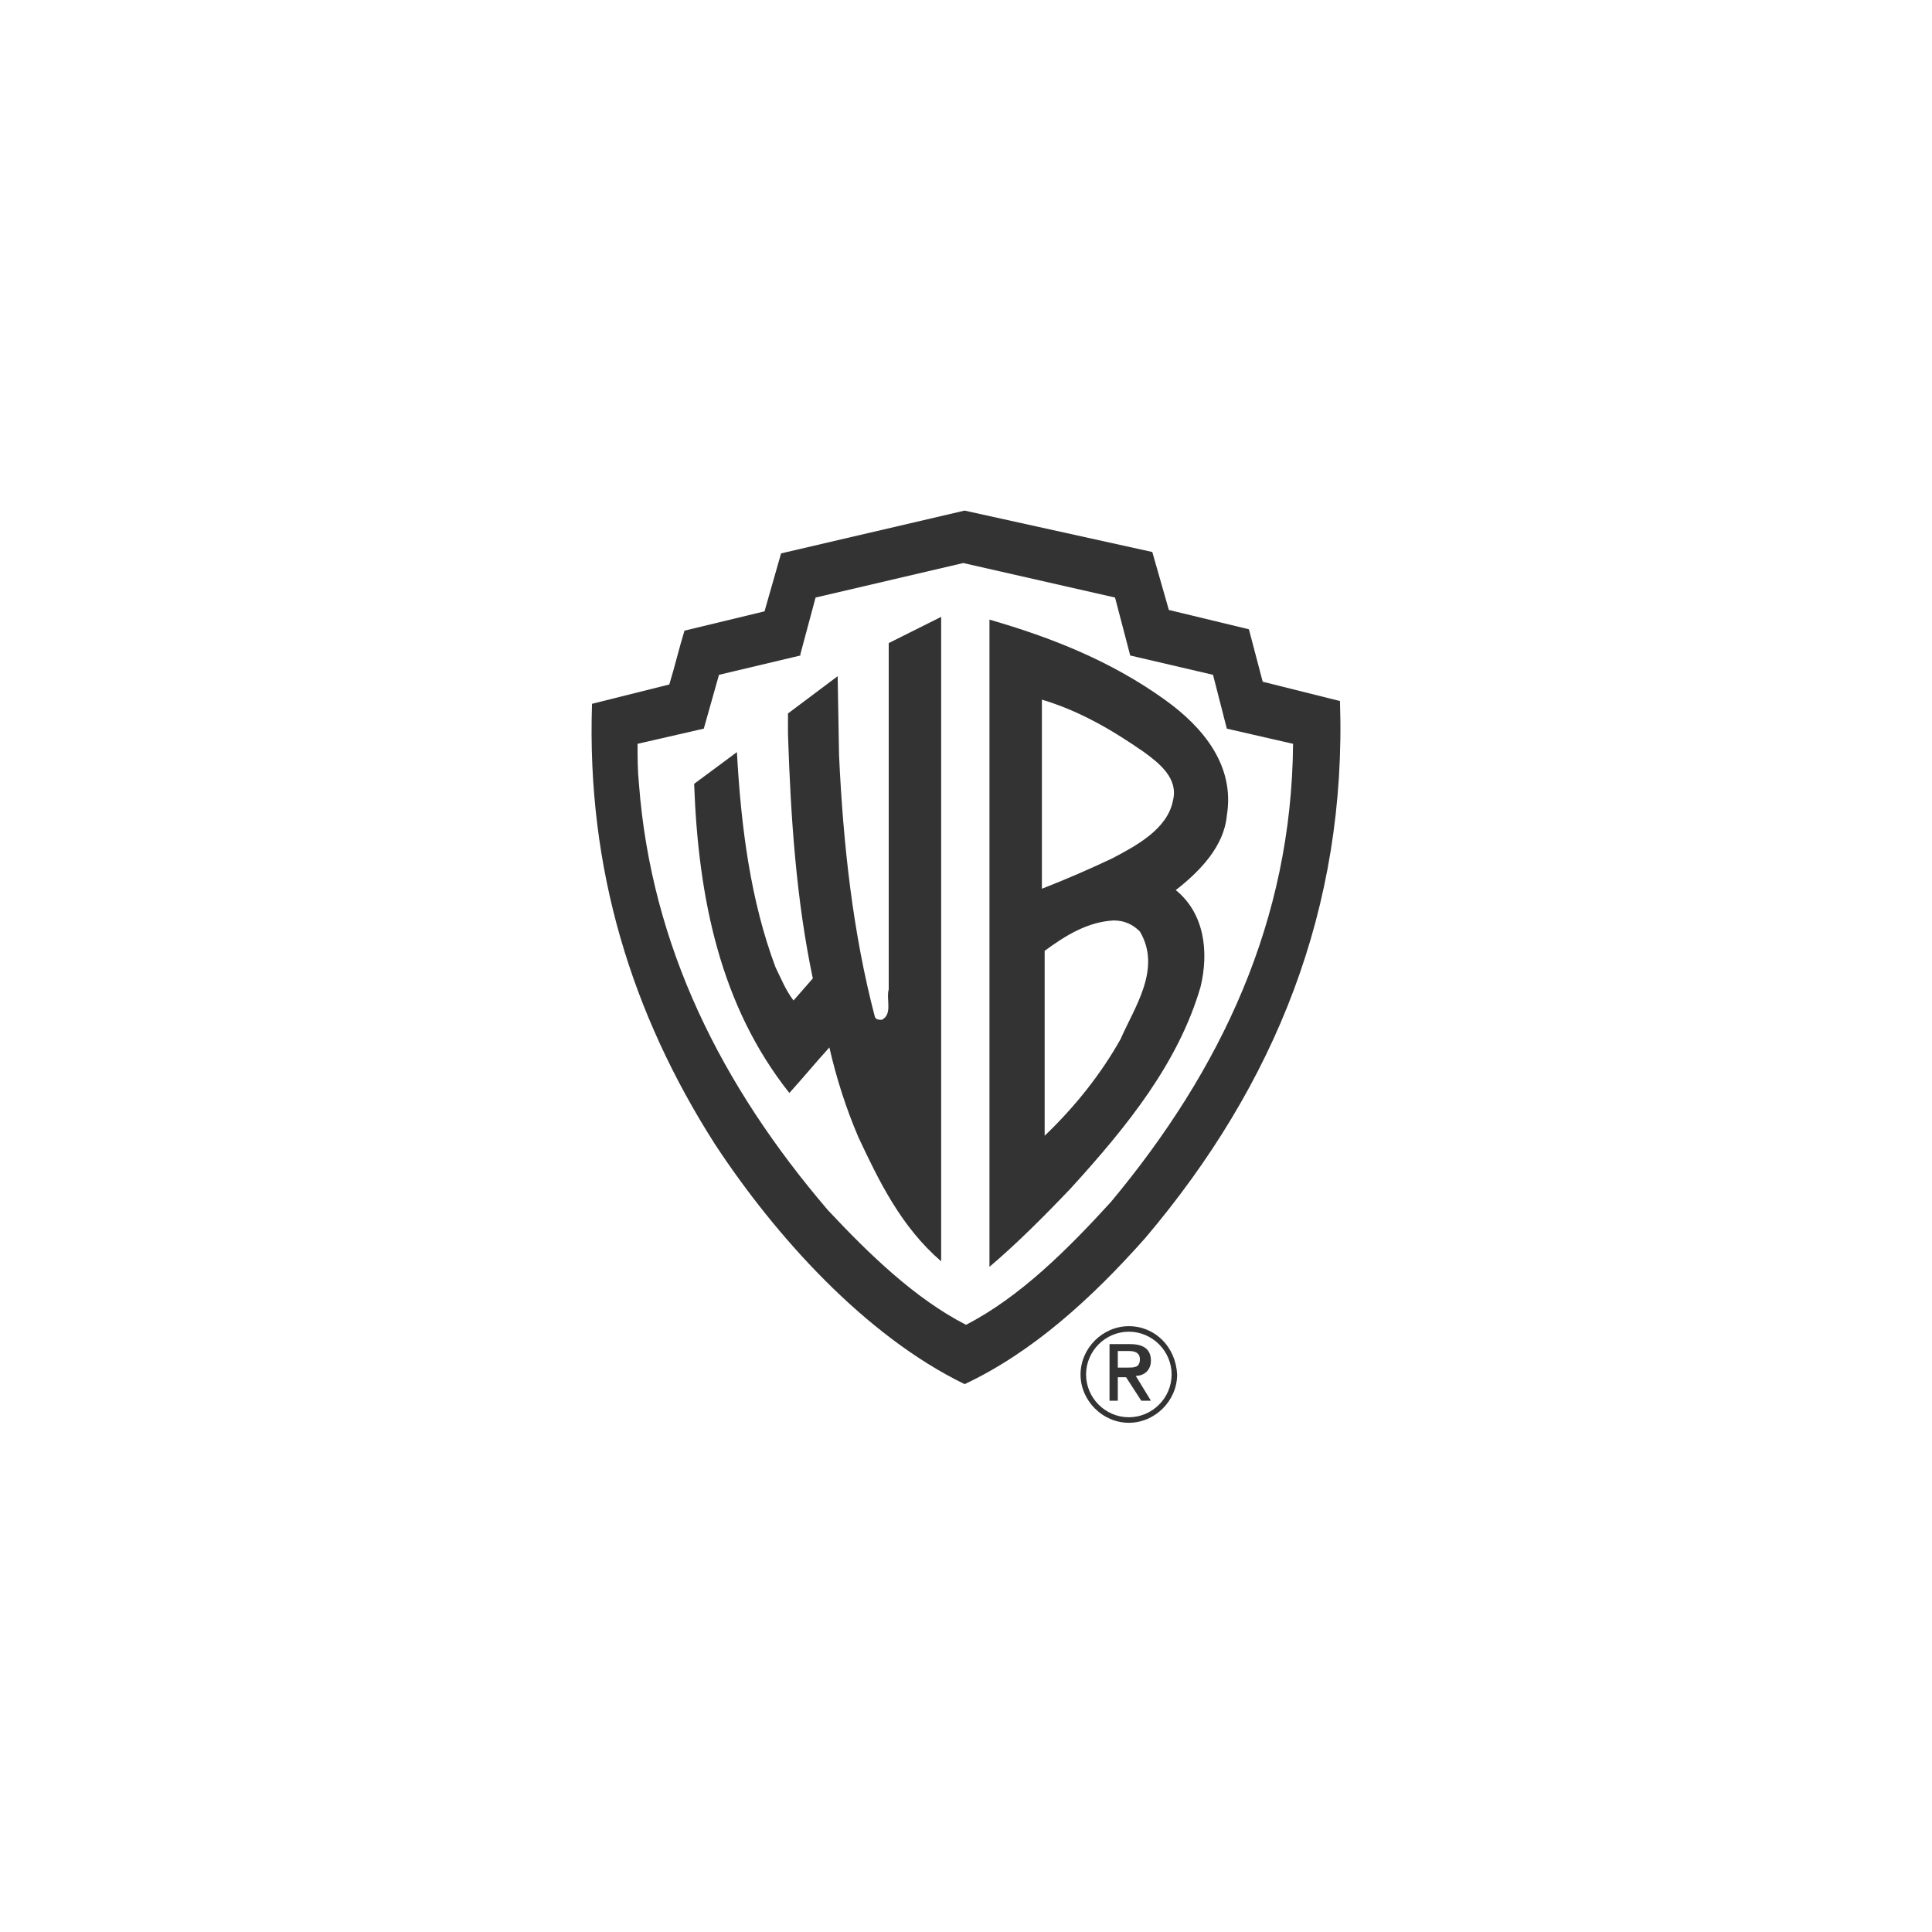
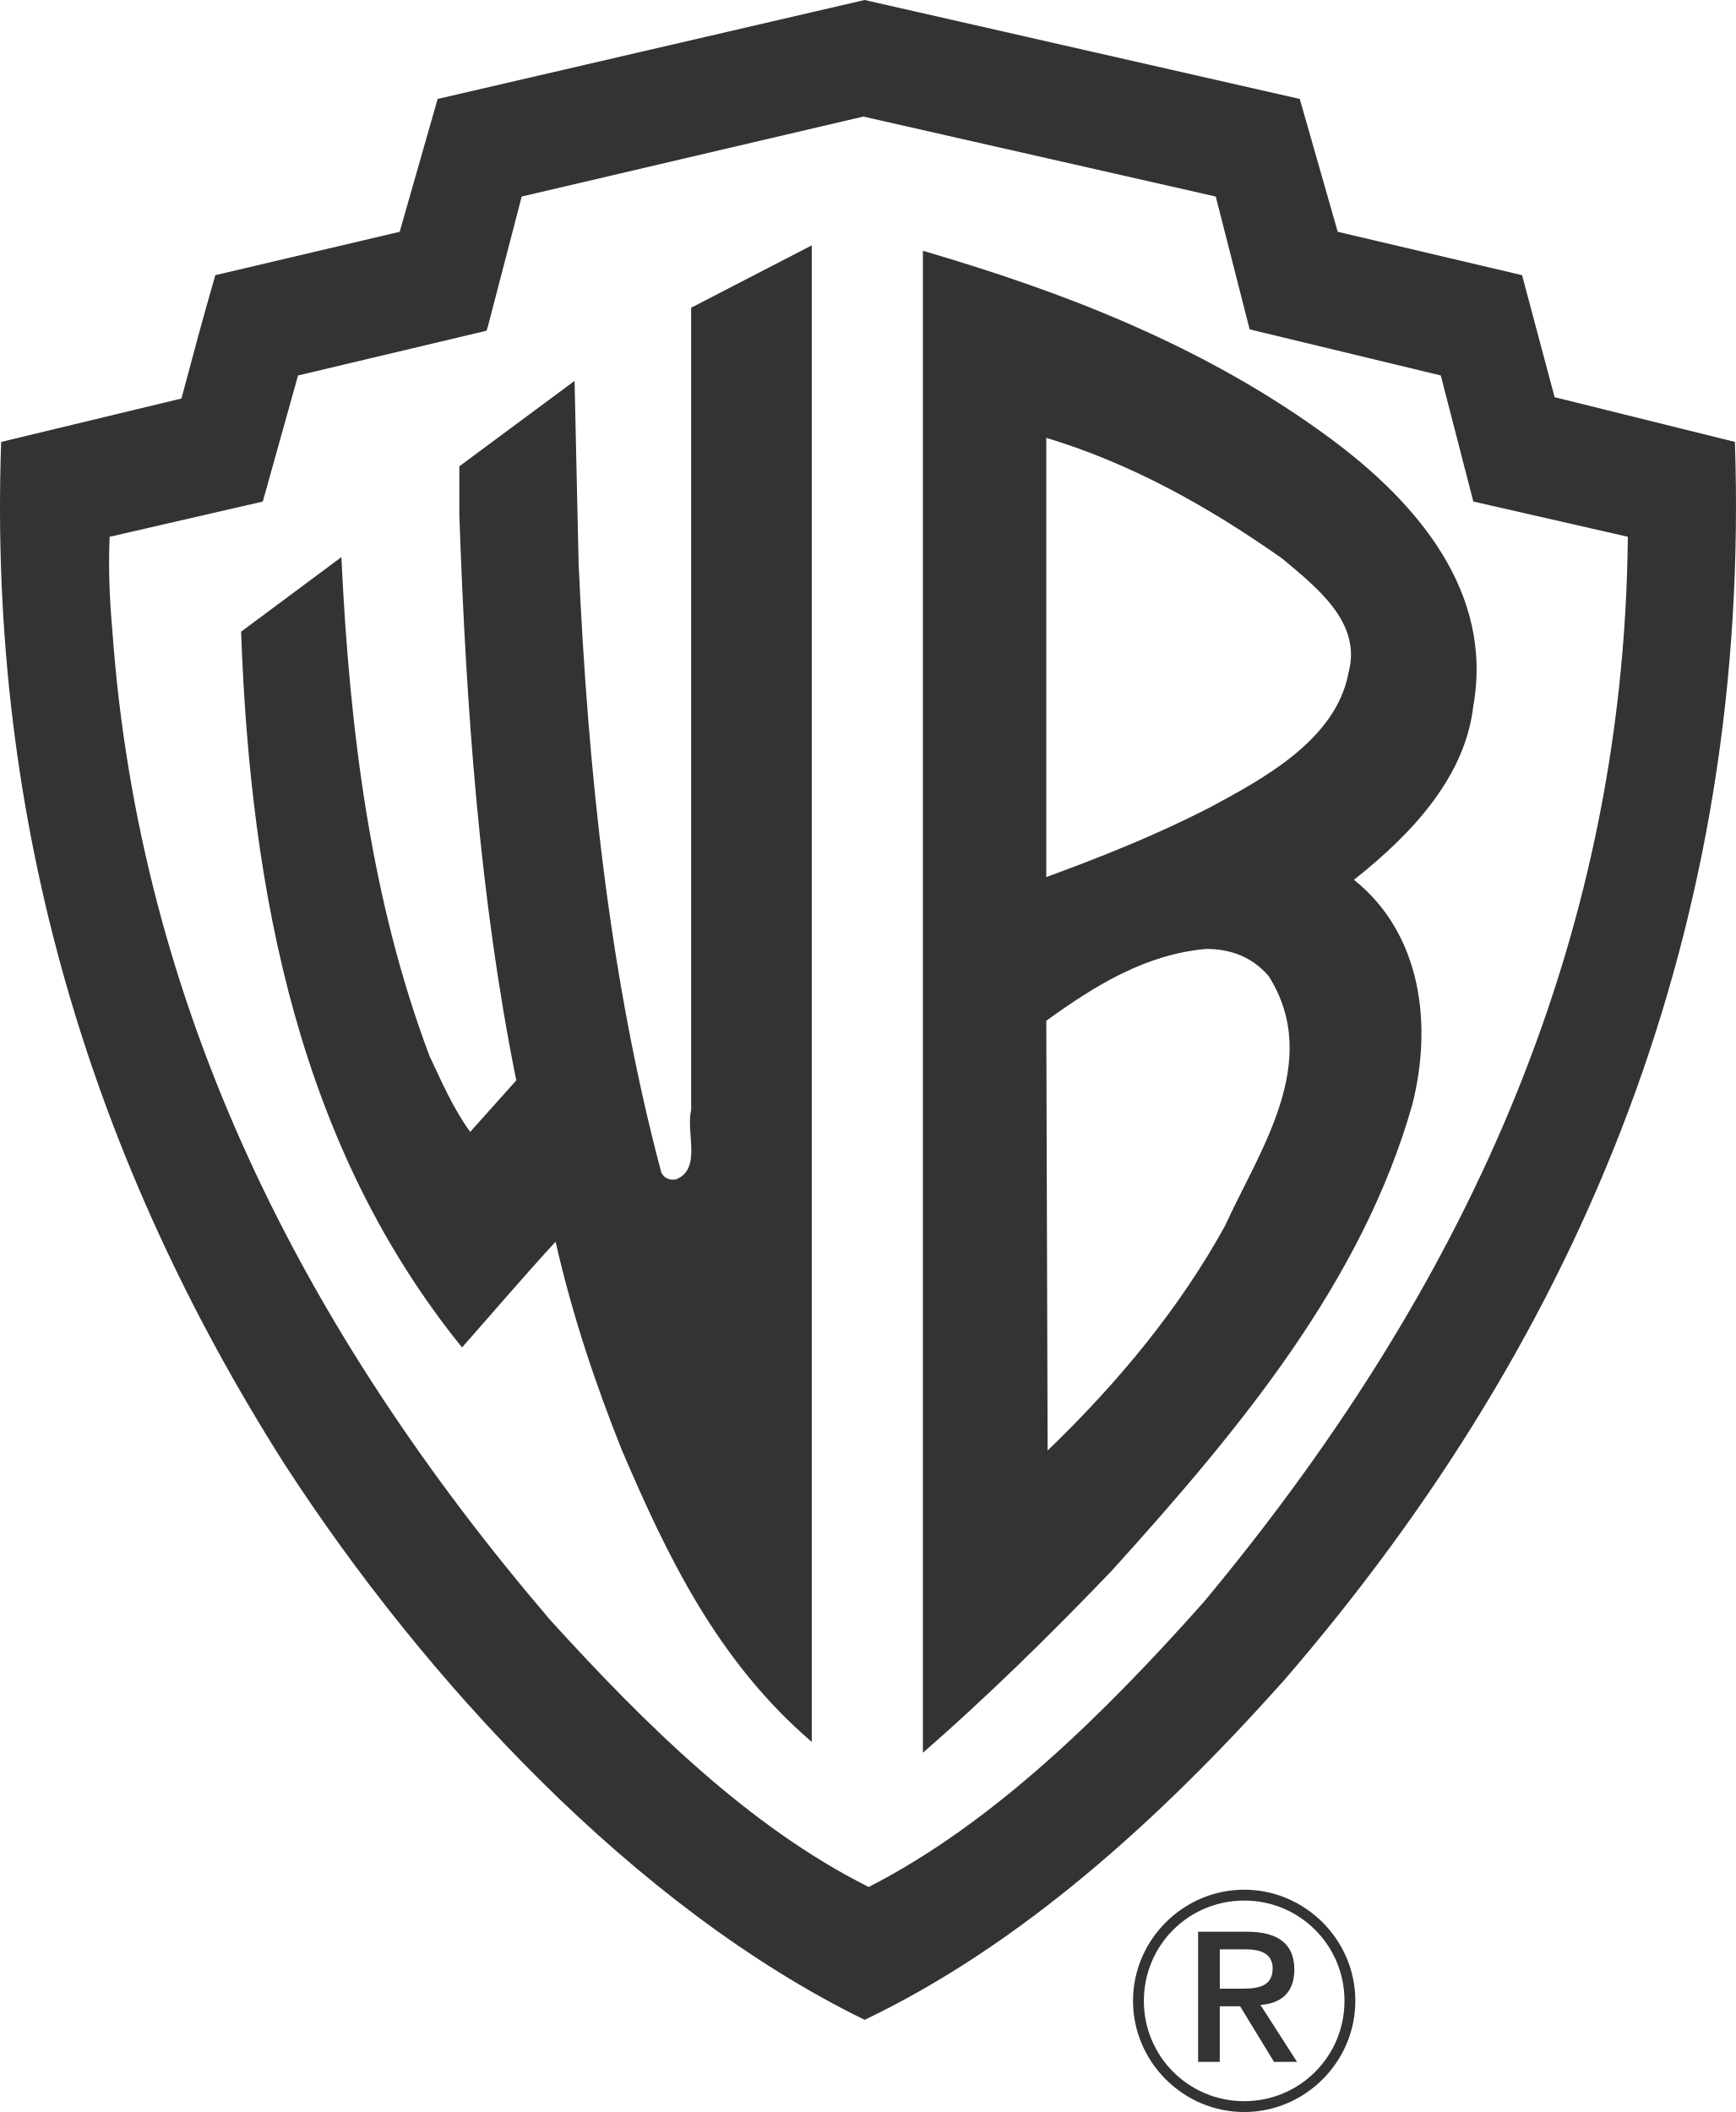
- <svg xmlns="http://www.w3.org/2000/svg" version="1.1" id="_x3C_Layer_x3E_" x="0px" y="0px" viewBox="0 0 140 140" style="enable-background:new 0 0 140 140;" xml:space="preserve">
-   <style type="text/css">
- 	.st0{fill-rule:evenodd;clip-rule:evenodd;fill:#333333;}
- </style>
+ <svg xmlns="http://www.w3.org/2000/svg" version="1.1" id="_x3C_Layer_x3E_" x="0px" y="0px" viewBox="0 0 79.041 96.157" enable-background="new 0 0 79.041 96.157" xml:space="preserve">
  <g>
-     <path class="st0" d="M88.9,59.1c0.6-3.6-1.7-6.4-4.5-8.4c-3.9-2.8-8.2-4.5-12.7-5.8l0,0v46.9l0,0c2-1.7,4-3.7,5.9-5.7   c4.1-4.5,7.8-9.1,9.4-14.6c0.6-2.5,0.3-5.3-1.8-7C87,63.1,88.7,61.3,88.9,59.1L88.9,59.1L88.9,59.1L88.9,59.1z M81.2,75.3   c-1.4,2.5-3.3,4.9-5.5,7l0,0l0-13.4l0,0c1.5-1.1,3.1-2.1,5-2.2c0.8,0,1.4,0.3,1.9,0.8C84.2,70.2,82.2,73,81.2,75.3L81.2,75.3   L81.2,75.3L81.2,75.3z M85,58c-0.4,2.1-2.7,3.3-4.4,4.2c-1.7,0.8-3.3,1.5-5.1,2.2l0,0V50.7l0,0c2.7,0.8,5.1,2.2,7.4,3.8   C84,55.3,85.4,56.4,85,58L85,58L85,58L85,58z" />
-     <path class="st0" d="M68.2,91.4V44.7l-3.8,1.9v25.1l0,0c-0.2,0.7,0.3,1.8-0.5,2.2c-0.2,0-0.4,0-0.5-0.2c-1.6-6.1-2.3-12.5-2.6-19   l0,0l-0.1-5.7l-3.6,2.7v1.5l0,0c0.2,6.1,0.6,12,1.8,17.7l0,0l-1.4,1.6l0,0c-0.6-0.8-0.9-1.6-1.3-2.4c-1.8-4.8-2.5-10.1-2.8-15.6   l0,0l-3.1,2.3l0,0c0.3,8.3,1.9,16.1,6.9,22.4c1-1.1,1.9-2.2,2.9-3.3c0.5,2.2,1.2,4.4,2.1,6.5C63.7,85.6,65.3,88.9,68.2,91.4   L68.2,91.4z" />
-     <path class="st0" d="M97.1,50.8l-5.6-1.4l-1-3.8l-5.8-1.4l-1.2-4.2L69.9,37l-13.3,3.1l-1.2,4.2l-5.8,1.4l0,0   c-0.4,1.3-0.7,2.6-1.1,3.9l0,0l-5.6,1.4l0,0c-0.4,12,2.9,22.5,8.9,31.9c4.4,6.7,10.9,13.9,18.1,17.4c4.9-2.3,9.2-6.2,13.1-10.6   C92.4,78.6,97.6,65.8,97.1,50.8L97.1,50.8L97.1,50.8L97.1,50.8z M80.5,87.1C77.4,90.5,73.9,94,70,96c-3.7-1.9-7-5.1-10-8.3   c-7.7-9-12.8-19.1-13.7-30.9c-0.1-1-0.1-1.9-0.1-2.9l0,0l4.8-1.1l1.1-3.9l5.9-1.4l0-0.1l1.1-4.1l10.7-2.5l11,2.5l1.1,4.2l6,1.4   l1,3.9l4.8,1.1l0,0C93.6,66.7,88.5,77.5,80.5,87.1L80.5,87.1L80.5,87.1L80.5,87.1z" />
-     <path class="st0" d="M82.3,99.7c0.6,0,1.1-0.4,1.1-1.1c0-0.8-0.5-1.2-1.5-1.2l0,0h-1.5v4.1H81v-1.7h0.6l1.1,1.7h0.7L82.3,99.7   L82.3,99.7L82.3,99.7z M81,99.1v-1.2h0.8l0,0c0.4,0,0.8,0.1,0.8,0.6c0,0.6-0.4,0.6-0.9,0.6l0,0H81L81,99.1L81,99.1z" />
-     <path class="st0" d="M81.8,96.1c-1.9,0-3.5,1.6-3.5,3.5s1.6,3.5,3.5,3.5c1.9,0,3.5-1.6,3.5-3.5C85.2,97.6,83.7,96.1,81.8,96.1   L81.8,96.1L81.8,96.1L81.8,96.1z M81.8,102.7c-1.7,0-3.1-1.4-3.1-3.1c0-1.7,1.4-3.1,3.1-3.1c1.7,0,3.1,1.4,3.1,3.1   C84.9,101.3,83.5,102.7,81.8,102.7L81.8,102.7L81.8,102.7L81.8,102.7z" />
+     <path fill-rule="evenodd" clip-rule="evenodd" fill="#333333" d="M67.079,32.155c0.925-5.184-2.531-9.258-6.543-12.22   c-5.616-4.135-11.973-6.604-18.515-8.517l0,0v68.384l0,0c2.901-2.53,5.802-5.37,8.579-8.27   c5.925-6.542,11.418-13.208,13.701-21.231c0.926-3.641,0.432-7.777-2.654-10.245C64.302,37.957,66.709,35.365,67.079,32.155   L67.079,32.155L67.079,32.155L67.079,32.155z M55.785,55.794c-2.037,3.703-4.814,7.098-8.086,10.245l0,0l-0.061-19.565l0,0   c2.222-1.605,4.505-3.024,7.283-3.271c1.111,0,2.098,0.37,2.839,1.234C60.228,48.325,57.328,52.399,55.785,55.794L55.785,55.794   L55.785,55.794L55.785,55.794z M61.401,30.612c-0.556,3.086-3.95,4.876-6.357,6.172c-2.407,1.234-4.876,2.222-7.406,3.147l0,0   V19.935l0,0c3.889,1.173,7.406,3.148,10.739,5.493C59.92,26.724,62.018,28.329,61.401,30.612L61.401,30.612L61.401,30.612   L61.401,30.612z" />
+     <path fill-rule="evenodd" clip-rule="evenodd" fill="#333333" d="M36.961,79.308V11.171l-5.493,2.839v36.537l0,0   c-0.247,1.049,0.494,2.654-0.679,3.147c-0.309,0.062-0.555-0.062-0.679-0.308c-2.345-8.826-3.333-18.145-3.765-27.712l0,0   l-0.185-8.332l-5.246,3.888v2.222l0,0c0.308,8.826,0.926,17.466,2.592,25.737l0,0l-2.098,2.345l0,0   c-0.802-1.111-1.296-2.284-1.852-3.457c-2.654-7.036-3.641-14.751-4.012-22.712l0,0l-4.567,3.395l0,0   c0.432,12.097,2.716,23.515,10.06,32.587c1.42-1.605,2.839-3.271,4.259-4.814c0.741,3.271,1.79,6.419,3.024,9.505   C30.357,70.791,32.64,75.605,36.961,79.308L36.961,79.308z" />
+     <path fill-rule="evenodd" clip-rule="evenodd" fill="#333333" d="M78.991,20.12l-8.209-2.037l-1.481-5.555l-8.394-1.975   l-1.728-6.048L39.368,0L19.926,4.505l-1.728,6.048l-8.394,1.975l0,0c-0.555,1.913-1.049,3.765-1.543,5.616l0,0L0.053,20.12l0,0   C-0.564,37.587,4.25,52.954,12.952,66.656c6.357,9.813,15.924,20.182,26.416,25.305c7.097-3.395,13.393-9.073,19.071-15.43   C72.202,60.608,79.731,41.969,78.991,20.12L78.991,20.12L78.991,20.12L78.991,20.12z M54.797,72.951   c-4.505,5.061-9.567,10.06-15.245,12.961c-5.431-2.716-10.183-7.406-14.504-12.159C13.816,60.608,6.348,45.919,5.114,28.699   c-0.123-1.42-0.185-2.777-0.123-4.259l0,0l6.974-1.605l1.605-5.74l8.579-2.037l0.062-0.185l1.543-5.925l15.553-3.641l16.047,3.641   l1.543,6.048l8.703,2.098l1.481,5.74l7.036,1.605l0,0C73.93,43.203,66.462,58.941,54.797,72.951L54.797,72.951L54.797,72.951   L54.797,72.951z" />
+     <path fill-rule="evenodd" clip-rule="evenodd" fill="#333333" d="M57.389,91.282c0.926-0.062,1.543-0.555,1.543-1.605   c0-1.173-0.74-1.728-2.16-1.728l0,0H54.55v5.925h0.987v-2.53h0.926l1.543,2.53h1.049L57.389,91.282L57.389,91.282L57.389,91.282z    M55.538,90.541v-1.79h1.173l0,0c0.555,0,1.234,0.123,1.234,0.864c0,0.802-0.617,0.926-1.358,0.926l0,0H55.538L55.538,90.541   L55.538,90.541z" />
+     <path fill-rule="evenodd" clip-rule="evenodd" fill="#333333" d="M56.648,86.036c-2.777,0-5.061,2.284-5.061,5.061   c0,2.777,2.284,5.061,5.061,5.061c2.778,0,5.061-2.284,5.061-5.061C61.71,88.319,59.426,86.036,56.648,86.036L56.648,86.036   L56.648,86.036L56.648,86.036z M56.648,95.664c-2.53,0-4.567-2.037-4.567-4.567c0-2.531,2.037-4.567,4.567-4.567   c2.531,0,4.567,2.037,4.567,4.567C61.216,93.627,59.179,95.664,56.648,95.664L56.648,95.664L56.648,95.664L56.648,95.664z" />
  </g>
</svg>
